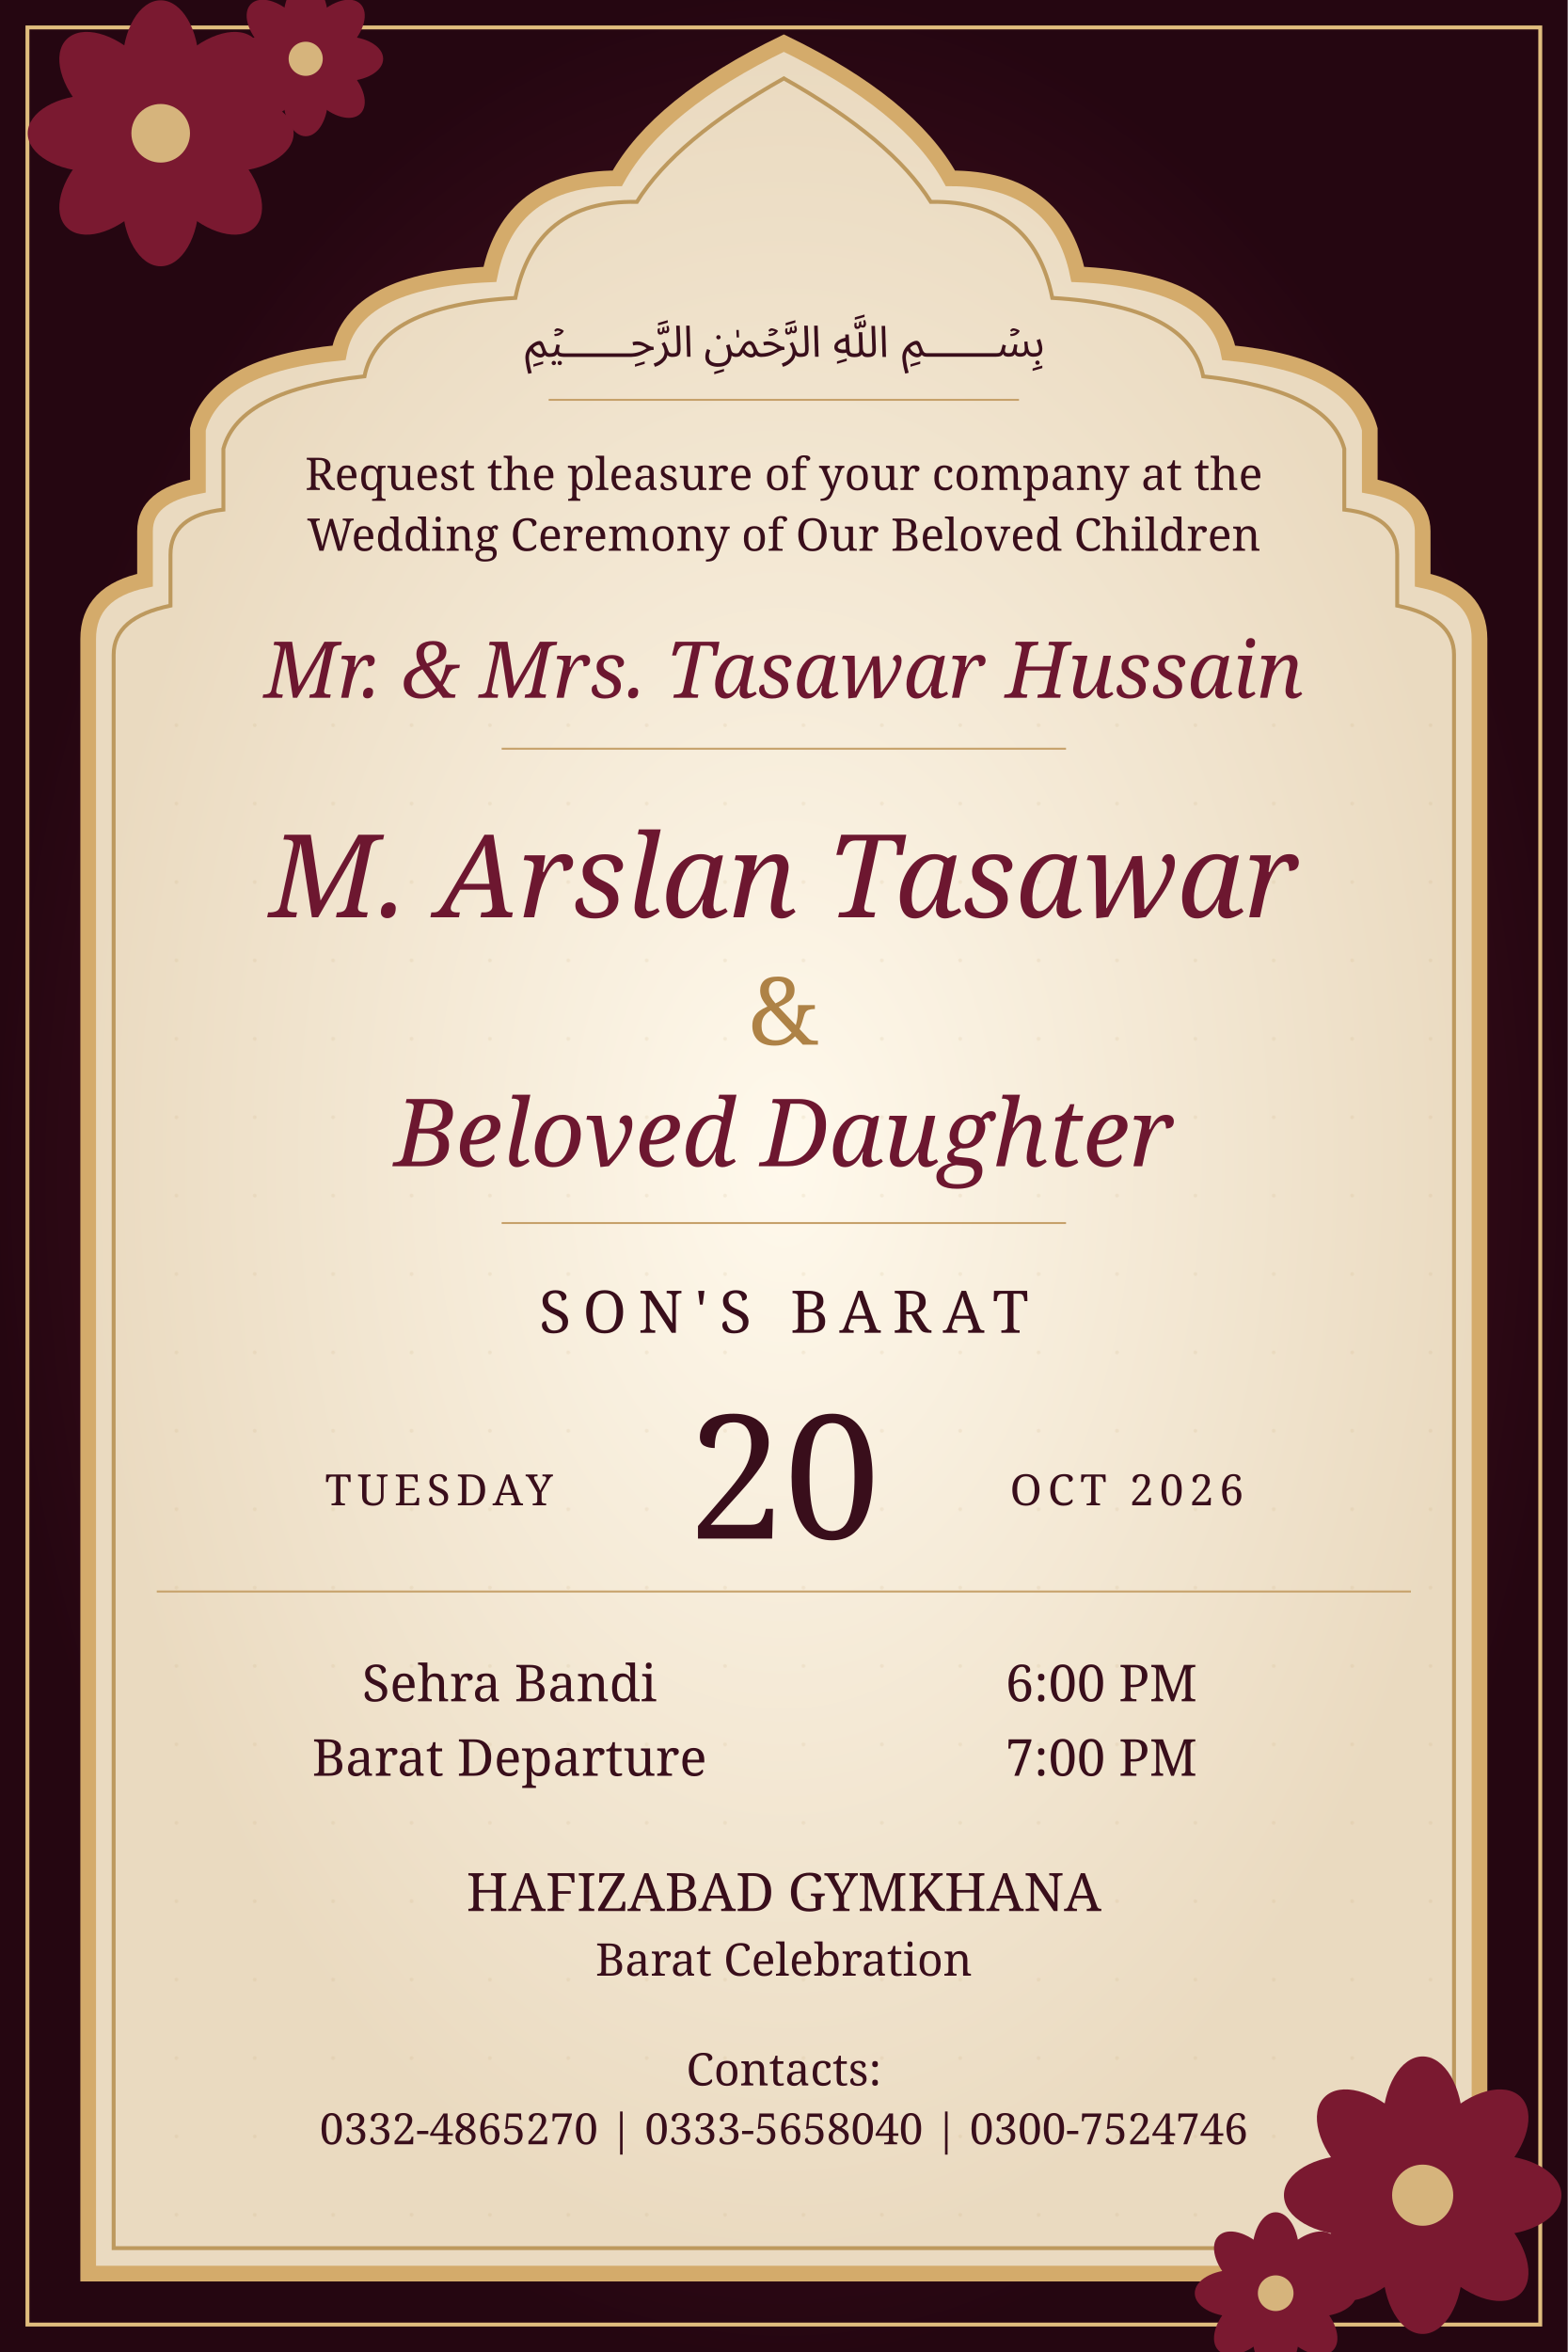
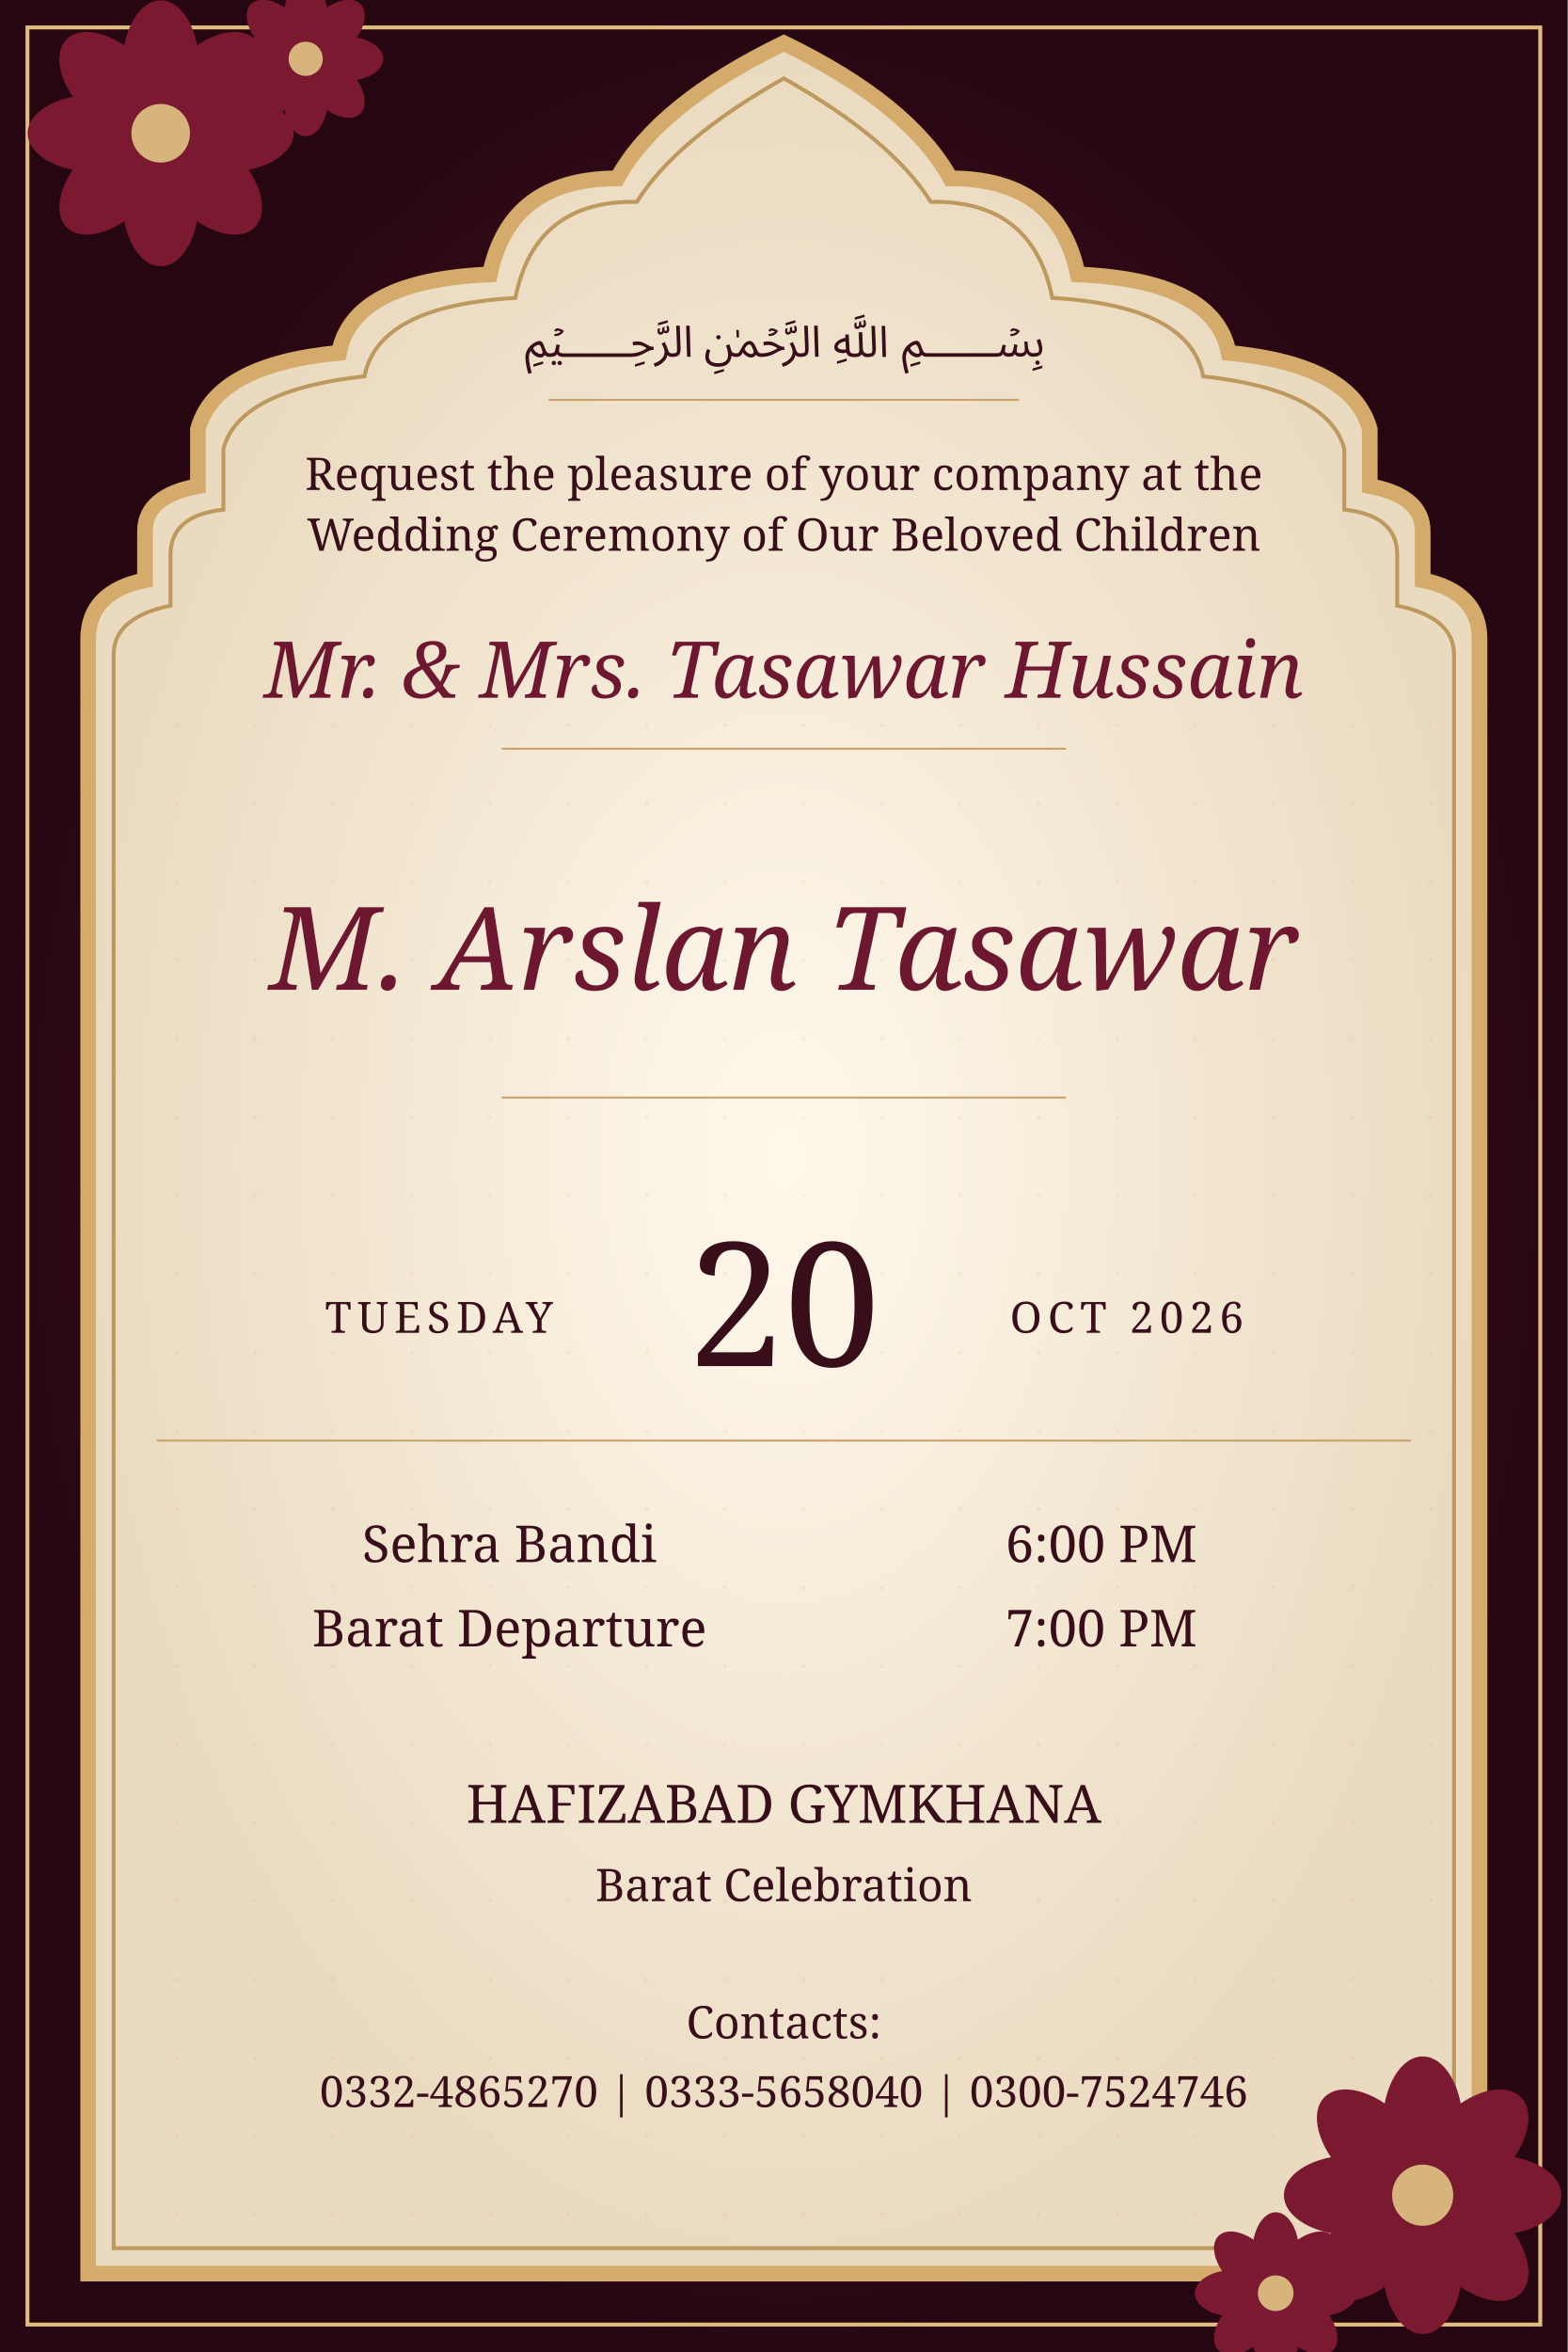
<svg xmlns="http://www.w3.org/2000/svg" viewBox="0 0 800 1200" role="img" aria-label="Burgundy and gold wedding invitation">
  <defs>
    <radialGradient id="wine">
      <stop stop-color="#691d30" />
      <stop offset="1" stop-color="#250611" />
    </radialGradient>
    <radialGradient id="paper">
      <stop stop-color="#fff9ec" />
      <stop offset="1" stop-color="#eadac0" />
    </radialGradient>
    <pattern id="texture" width="40" height="40" patternUnits="userSpaceOnUse">
      <circle cx="10" cy="10" r="1" fill="#bb975d" opacity=".2" />
    </pattern>
    <g id="flower">
      <circle r="28" fill="#f7e5c7" />
      <g fill="#7a1930">
        <ellipse cy="-30" rx="17" ry="29" />
        <ellipse cy="30" rx="17" ry="29" />
        <ellipse cx="-30" rx="29" ry="17" />
        <ellipse cx="30" rx="29" ry="17" />
        <ellipse transform="rotate(45)" cy="-30" rx="17" ry="29" />
        <ellipse transform="rotate(-45)" cy="-30" rx="17" ry="29" />
        <ellipse transform="rotate(45)" cy="30" rx="17" ry="29" />
        <ellipse transform="rotate(-45)" cy="30" rx="17" ry="29" />
      </g>
      <circle r="13" fill="#d6b47c" />
    </g>
  </defs>
  <rect width="800" height="1200" fill="url(#wine)" />
  <rect x="14" y="14" width="772" height="1172" fill="none" stroke="#e0bd7e" stroke-width="2" />
  <path d="M45 1160V326Q45 302 74 296L74 271Q74 253 101 248L101 219Q110 186 173 180Q180 143 250 140Q260 91 315 91Q336 53 400 22Q464 53 485 91Q540 91 550 140Q620 143 627 180Q690 186 699 219L699 248Q726 253 726 271L726 296Q755 302 755 326V1160Z" fill="url(#paper)" stroke="#d4ab6b" stroke-width="8" />
  <path d="M58 1147V334Q58 315 87 309L87 283Q87 263 114 260L114 229Q122 199 186 192Q193 156 263 152Q273 102 325 103Q345 71 400 40Q455 71 475 103Q527 102 537 152Q607 156 614 192Q678 199 686 229L686 260Q713 263 713 283L713 309Q742 315 742 334V1147Z" fill="none" stroke="#bd995e" stroke-width="2" />
  <path d="M65 350H735V1140H65Z" fill="url(#texture)" opacity=".55" />
  <g font-family="Georgia,serif" text-anchor="middle" fill="#390e1b">
    <text x="400" y="182" font-size="37">﷽</text>
    <path d="M280 204H520" stroke="#c6a16a" />
    <text x="400" y="250" font-size="23">Request the pleasure of your company at the</text>
    <text x="400" y="281" font-size="23">Wedding Ceremony of Our Beloved Children</text>
    <text x="400" y="356" font-size="40" font-style="italic" fill="#6d1730">Mr. &amp; Mrs. Tasawar Hussain</text>
    <path d="M256 382H544" stroke="#c6a16a" />
-     <text x="400" y="468" font-size="59" font-style="italic" fill="#6d1730">M. Arslan Tasawar</text>
-     <text x="400" y="533" font-size="48" fill="#ae8246">&amp;</text>
-     <text x="400" y="595" font-size="48" font-style="italic" fill="#6d1730">Beloved Daughter</text>
-     <path d="M256 624H544" stroke="#c6a16a" />
-     <text x="400" y="680" font-size="30" letter-spacing="6">SON'S BARAT</text>
-     <text x="224" y="768" font-size="22" letter-spacing="3">TUESDAY</text>
-     <text x="400" y="785" font-size="88">20</text>
-     <text x="575" y="768" font-size="22" letter-spacing="3">OCT 2026</text>
-     <path d="M80 812H720" stroke="#c6a16a" />
-     <text x="260" y="868" font-size="26">Sehra Bandi</text>
-     <text x="562" y="868" font-size="26">6:00 PM</text>
-     <text x="260" y="906" font-size="26">Barat Departure</text>
-     <text x="562" y="906" font-size="26">7:00 PM</text>
-     <text x="400" y="975" font-size="27">HAFIZABAD GYMKHANA</text>
-     <text x="400" y="1008" font-size="23">Barat Celebration</text>
-     <text x="400" y="1064" font-size="23">Contacts:</text>
-     <text x="400" y="1094" font-size="22">0332-4865270 | 0333-5658040 | 0300-7524746</text>
+     <text x="400" y="505" font-size="59" font-style="italic" fill="#6d1730">M. Arslan Tasawar</text>
+     <path d="M256 560H544" stroke="#c6a16a" />
+     <text x="224" y="680" font-size="22" letter-spacing="3">TUESDAY</text>
+     <text x="400" y="697" font-size="88">20</text>
+     <text x="575" y="680" font-size="22" letter-spacing="3">OCT 2026</text>
+     <path d="M80 735H720" stroke="#c6a16a" />
+     <text x="260" y="797" font-size="26">Sehra Bandi</text>
+     <text x="562" y="797" font-size="26">6:00 PM</text>
+     <text x="260" y="840" font-size="26">Barat Departure</text>
+     <text x="562" y="840" font-size="26">7:00 PM</text>
+     <text x="400" y="930" font-size="27">HAFIZABAD GYMKHANA</text>
+     <text x="400" y="970" font-size="23">Barat Celebration</text>
+     <text x="400" y="1040" font-size="23">Contacts:</text>
+     <text x="400" y="1075" font-size="22">0332-4865270 | 0333-5658040 | 0300-7524746</text>
  </g>
  <g>
    <use href="#flower" transform="translate(82 68) scale(1.15)" />
    <use href="#flower" transform="translate(156 30) scale(.67)" />
    <use href="#flower" transform="translate(726 1120) scale(1.2)" />
    <use href="#flower" transform="translate(651 1170) scale(.7)" />
  </g>
</svg>
